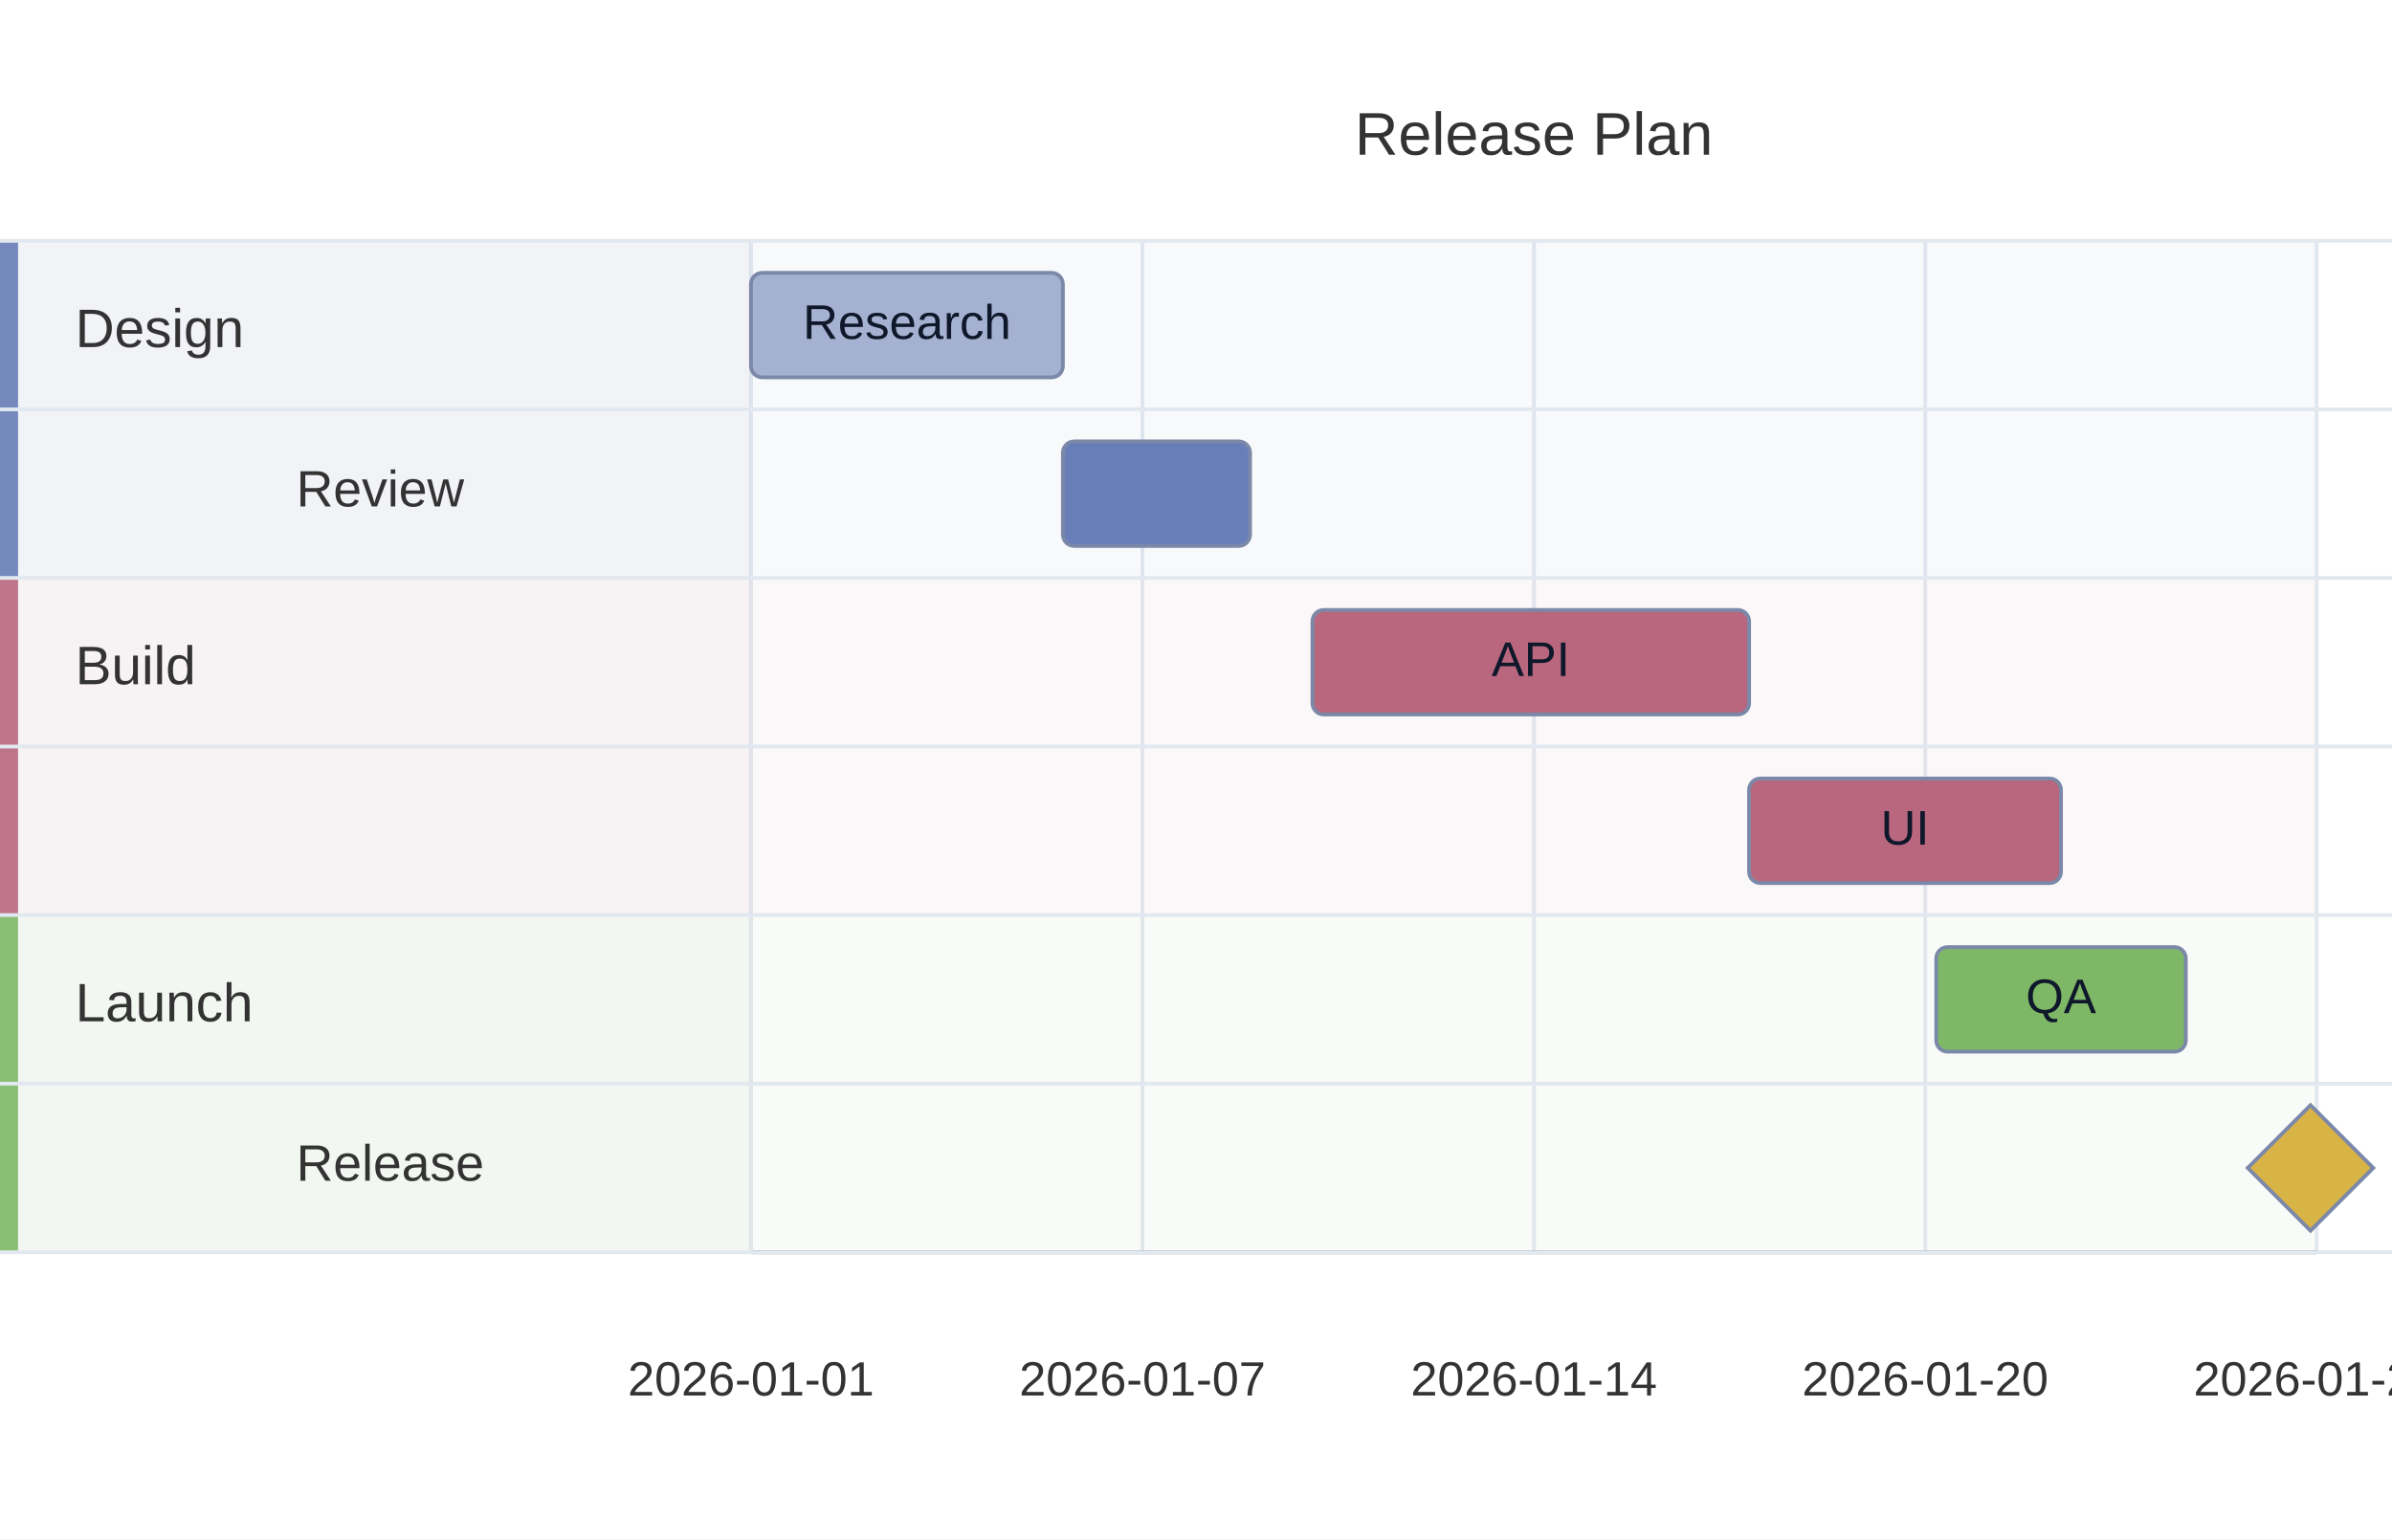
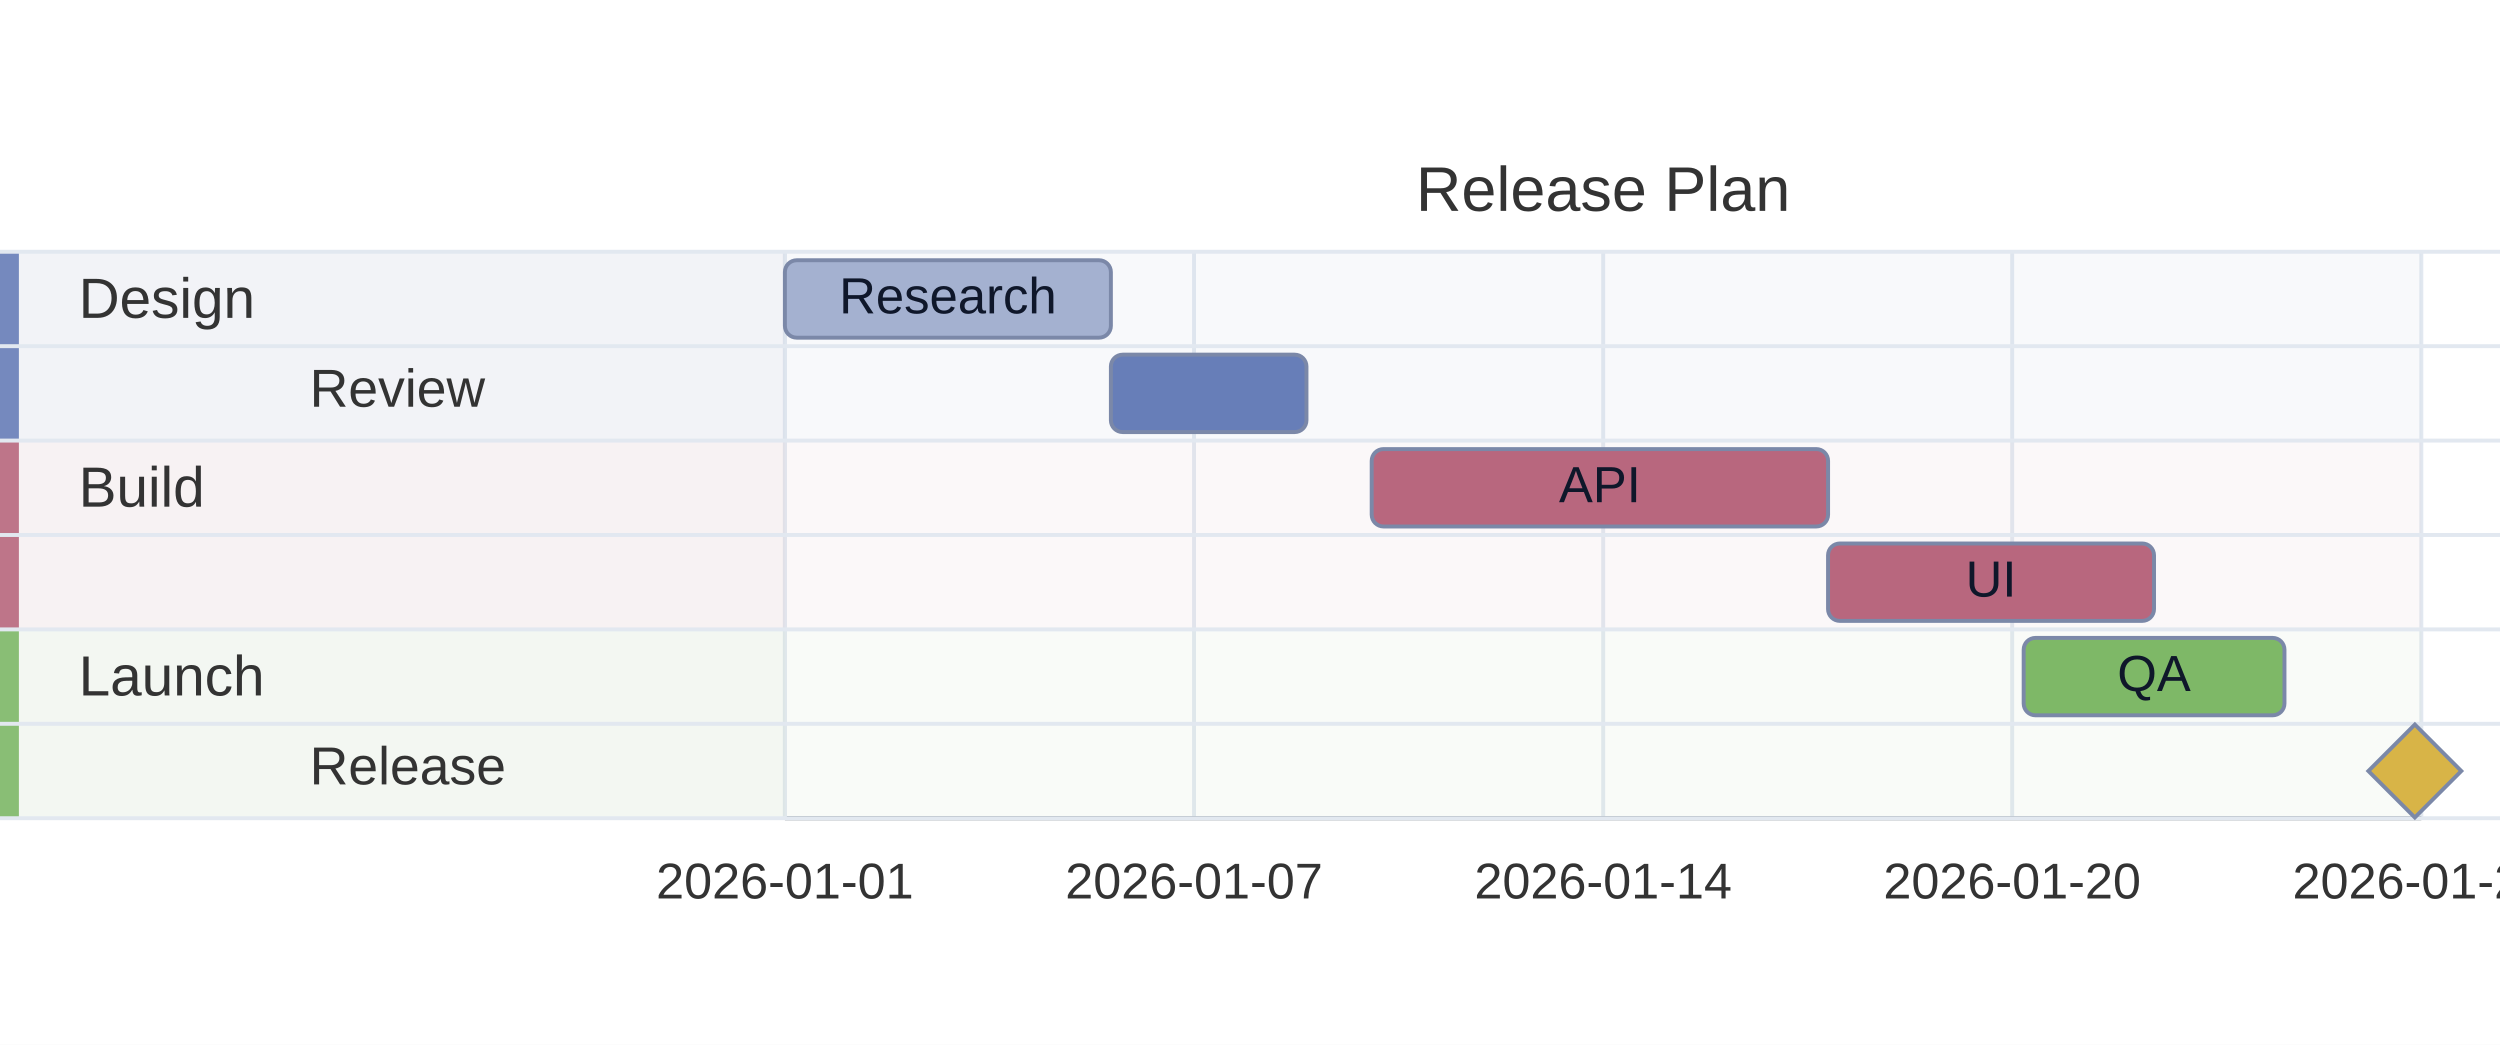
- <svg xmlns="http://www.w3.org/2000/svg" width="635.53" height="409.12" viewBox="0 0 635.53 409.12">
-   <rect x="0" y="0" width="635.53" height="409.12" fill="#FFFFFF" />
+ <svg xmlns="http://www.w3.org/2000/svg" width="635.53" height="265.6" viewBox="0 0 635.53 265.6">
+   <rect x="0" y="0" width="635.53" height="265.6" fill="#FFFFFF" />
  <defs>
    <marker id="arrow-0" viewBox="0 0 10 10" refX="5" refY="5" markerUnits="userSpaceOnUse" markerWidth="8" markerHeight="8" orient="auto">
      <path d="M 0 0 L 10 5 L 0 10 z" fill="#2F3B4D" stroke="#2F3B4D" stroke-width="1" stroke-dasharray="1,0" />
    </marker>
    <marker id="arrow-start-0" viewBox="0 0 10 10" refX="4.5" refY="5" markerUnits="userSpaceOnUse" markerWidth="8" markerHeight="8" orient="auto">
      <path d="M 0 5 L 10 10 L 10 0 z" fill="#2F3B4D" stroke="#2F3B4D" stroke-width="1" stroke-dasharray="1,0" />
    </marker>
  </defs>
-   <text x="407.53" y="41.12" text-anchor="middle" font-family="'trebuchet ms', verdana, arial, sans-serif" font-size="16" fill="#333333">
+   <text x="407.53" y="53.60" text-anchor="middle" font-family="'trebuchet ms', verdana, arial, sans-serif" font-size="16" fill="#333333">
    <tspan x="407.53" dy="0.00">Release Plan</tspan>
  </text>
-   <line x1="199.53" y1="64.00" x2="199.53" y2="332.80" stroke="#E2E8F0" stroke-width="1" />
-   <text x="199.53" y="370.88" text-anchor="middle" font-family="'trebuchet ms', verdana, arial, sans-serif" font-size="12.8" fill="#333">2026-01-01</text>
-   <line x1="303.54" y1="64.00" x2="303.54" y2="332.80" stroke="#E2E8F0" stroke-width="1" />
-   <text x="303.54" y="370.88" text-anchor="middle" font-family="'trebuchet ms', verdana, arial, sans-serif" font-size="12.8" fill="#333">2026-01-07</text>
-   <line x1="407.55" y1="64.00" x2="407.55" y2="332.80" stroke="#E2E8F0" stroke-width="1" />
-   <text x="407.55" y="370.88" text-anchor="middle" font-family="'trebuchet ms', verdana, arial, sans-serif" font-size="12.8" fill="#333">2026-01-14</text>
-   <line x1="511.52" y1="64.00" x2="511.52" y2="332.80" stroke="#E2E8F0" stroke-width="1" />
-   <text x="511.52" y="370.88" text-anchor="middle" font-family="'trebuchet ms', verdana, arial, sans-serif" font-size="12.8" fill="#333">2026-01-20</text>
-   <line x1="615.53" y1="64.00" x2="615.53" y2="332.80" stroke="#E2E8F0" stroke-width="1" />
-   <text x="615.53" y="370.88" text-anchor="middle" font-family="'trebuchet ms', verdana, arial, sans-serif" font-size="12.8" fill="#333">2026-01-26</text>
-   <line x1="199.53" y1="332.80" x2="615.53" y2="332.80" stroke="#2F3B4D" stroke-width="1" />
-   <line x1="199.53" y1="64.00" x2="199.53" y2="332.80" stroke="#E2E8F0" stroke-width="1" />
-   <rect x="0.00" y="64.00" width="199.53" height="89.60" fill="hsl(222.667, 24.899%, 81.271%)" fill-opacity="0.22" stroke="none" />
-   <rect x="199.53" y="64.00" width="416.00" height="89.60" fill="hsl(222.667, 24.899%, 81.271%)" fill-opacity="0.12" stroke="none" />
-   <rect x="0.00" y="64.00" width="4.80" height="89.60" fill="hsl(222.667, 36.329%, 56.235%)" fill-opacity="0.9" stroke="none" />
-   <text x="20.00" y="92.24" text-anchor="start" font-family="'trebuchet ms', verdana, arial, sans-serif" font-size="14.4" fill="#333333">
+   <line x1="199.53" y1="64.00" x2="199.53" y2="208.00" stroke="#E2E8F0" stroke-width="1" />
+   <text x="199.53" y="228.40" text-anchor="middle" font-family="'trebuchet ms', verdana, arial, sans-serif" font-size="12.8" fill="#333">2026-01-01</text>
+   <line x1="303.54" y1="64.00" x2="303.54" y2="208.00" stroke="#E2E8F0" stroke-width="1" />
+   <text x="303.54" y="228.40" text-anchor="middle" font-family="'trebuchet ms', verdana, arial, sans-serif" font-size="12.8" fill="#333">2026-01-07</text>
+   <line x1="407.55" y1="64.00" x2="407.55" y2="208.00" stroke="#E2E8F0" stroke-width="1" />
+   <text x="407.55" y="228.40" text-anchor="middle" font-family="'trebuchet ms', verdana, arial, sans-serif" font-size="12.8" fill="#333">2026-01-14</text>
+   <line x1="511.52" y1="64.00" x2="511.52" y2="208.00" stroke="#E2E8F0" stroke-width="1" />
+   <text x="511.52" y="228.40" text-anchor="middle" font-family="'trebuchet ms', verdana, arial, sans-serif" font-size="12.8" fill="#333">2026-01-20</text>
+   <line x1="615.53" y1="64.00" x2="615.53" y2="208.00" stroke="#E2E8F0" stroke-width="1" />
+   <text x="615.53" y="228.40" text-anchor="middle" font-family="'trebuchet ms', verdana, arial, sans-serif" font-size="12.8" fill="#333">2026-01-26</text>
+   <line x1="199.53" y1="208.00" x2="615.53" y2="208.00" stroke="#2F3B4D" stroke-width="1" />
+   <line x1="199.53" y1="64.00" x2="199.53" y2="208.00" stroke="#E2E8F0" stroke-width="1" />
+   <rect x="0.00" y="64.00" width="199.53" height="48.00" fill="hsl(222.667, 24.899%, 81.271%)" fill-opacity="0.22" stroke="none" />
+   <rect x="199.53" y="64.00" width="416.00" height="48.00" fill="hsl(222.667, 24.899%, 81.271%)" fill-opacity="0.12" stroke="none" />
+   <rect x="0.00" y="64.00" width="4.80" height="48.00" fill="hsl(222.667, 36.329%, 56.235%)" fill-opacity="0.9" stroke="none" />
+   <text x="20.00" y="80.80" text-anchor="start" font-family="'trebuchet ms', verdana, arial, sans-serif" font-size="14.4" fill="#333333">
    <tspan x="20.00" dy="0.00">Design</tspan>
  </text>
-   <rect x="0.00" y="153.60" width="199.53" height="89.60" fill="hsl(342.667, 24.899%, 81.271%)" fill-opacity="0.22" stroke="none" />
-   <rect x="199.53" y="153.60" width="416.00" height="89.60" fill="hsl(342.667, 24.899%, 81.271%)" fill-opacity="0.12" stroke="none" />
-   <rect x="0.00" y="153.60" width="4.80" height="89.60" fill="hsl(342.667, 36.329%, 56.235%)" fill-opacity="0.9" stroke="none" />
-   <text x="20.00" y="181.84" text-anchor="start" font-family="'trebuchet ms', verdana, arial, sans-serif" font-size="14.4" fill="#333333">
+   <rect x="0.00" y="112.00" width="199.53" height="48.00" fill="hsl(342.667, 24.899%, 81.271%)" fill-opacity="0.22" stroke="none" />
+   <rect x="199.53" y="112.00" width="416.00" height="48.00" fill="hsl(342.667, 24.899%, 81.271%)" fill-opacity="0.12" stroke="none" />
+   <rect x="0.00" y="112.00" width="4.80" height="48.00" fill="hsl(342.667, 36.329%, 56.235%)" fill-opacity="0.9" stroke="none" />
+   <text x="20.00" y="128.80" text-anchor="start" font-family="'trebuchet ms', verdana, arial, sans-serif" font-size="14.4" fill="#333333">
    <tspan x="20.00" dy="0.00">Build</tspan>
  </text>
-   <rect x="0.00" y="243.20" width="199.53" height="89.60" fill="hsl(102.667, 24.899%, 81.271%)" fill-opacity="0.22" stroke="none" />
-   <rect x="199.53" y="243.20" width="416.00" height="89.60" fill="hsl(102.667, 24.899%, 81.271%)" fill-opacity="0.12" stroke="none" />
-   <rect x="0.00" y="243.20" width="4.80" height="89.60" fill="hsl(102.667, 36.329%, 56.235%)" fill-opacity="0.9" stroke="none" />
-   <text x="20.00" y="271.44" text-anchor="start" font-family="'trebuchet ms', verdana, arial, sans-serif" font-size="14.4" fill="#333333">
+   <rect x="0.00" y="160.00" width="199.53" height="48.00" fill="hsl(102.667, 24.899%, 81.271%)" fill-opacity="0.22" stroke="none" />
+   <rect x="199.53" y="160.00" width="416.00" height="48.00" fill="hsl(102.667, 24.899%, 81.271%)" fill-opacity="0.12" stroke="none" />
+   <rect x="0.00" y="160.00" width="4.80" height="48.00" fill="hsl(102.667, 36.329%, 56.235%)" fill-opacity="0.9" stroke="none" />
+   <text x="20.00" y="176.80" text-anchor="start" font-family="'trebuchet ms', verdana, arial, sans-serif" font-size="14.4" fill="#333333">
    <tspan x="20.00" dy="0.00">Launch</tspan>
  </text>
  <line x1="0.00" y1="64.00" x2="635.53" y2="64.00" stroke="#E2E8F0" stroke-width="1" />
-   <line x1="0.00" y1="108.80" x2="635.53" y2="108.80" stroke="#E2E8F0" stroke-width="1" />
-   <line x1="0.00" y1="153.60" x2="635.53" y2="153.60" stroke="#E2E8F0" stroke-width="1" />
-   <line x1="0.00" y1="198.40" x2="635.53" y2="198.40" stroke="#E2E8F0" stroke-width="1" />
-   <line x1="0.00" y1="243.20" x2="635.53" y2="243.20" stroke="#E2E8F0" stroke-width="1" />
-   <line x1="0.00" y1="288.00" x2="635.53" y2="288.00" stroke="#E2E8F0" stroke-width="1" />
-   <line x1="0.00" y1="332.80" x2="635.53" y2="332.80" stroke="#E2E8F0" stroke-width="1" />
-   <rect x="199.53" y="72.51" width="82.87" height="27.78" rx="3" fill="hsl(222.667, 31.899%, 72.871%)" stroke="#7B88A8" stroke-width="1" />
-   <text x="240.97" y="86.40" text-anchor="middle" dominant-baseline="middle" font-family="'trebuchet ms', verdana, arial, sans-serif" font-size="12.92" fill="#0F172A">Research</text>
-   <rect x="282.40" y="117.31" width="49.72" height="27.78" rx="3" fill="hsl(222.667, 36.329%, 56.235%)" stroke="#7B88A8" stroke-width="1" />
-   <text x="78.73" y="134.60" text-anchor="start" font-family="'trebuchet ms', verdana, arial, sans-serif" font-size="13.6" fill="#333333">
+   <line x1="0.00" y1="88.00" x2="635.53" y2="88.00" stroke="#E2E8F0" stroke-width="1" />
+   <line x1="0.00" y1="112.00" x2="635.53" y2="112.00" stroke="#E2E8F0" stroke-width="1" />
+   <line x1="0.00" y1="136.00" x2="635.53" y2="136.00" stroke="#E2E8F0" stroke-width="1" />
+   <line x1="0.00" y1="160.00" x2="635.53" y2="160.00" stroke="#E2E8F0" stroke-width="1" />
+   <line x1="0.00" y1="184.00" x2="635.53" y2="184.00" stroke="#E2E8F0" stroke-width="1" />
+   <line x1="0.00" y1="208.00" x2="635.53" y2="208.00" stroke="#E2E8F0" stroke-width="1" />
+   <rect x="199.53" y="66.16" width="82.87" height="19.68" rx="3" fill="hsl(222.667, 31.899%, 72.871%)" stroke="#7B88A8" stroke-width="1" />
+   <text x="240.97" y="76.00" text-anchor="middle" dominant-baseline="middle" font-family="'trebuchet ms', verdana, arial, sans-serif" font-size="12.92" fill="#0F172A">Research</text>
+   <rect x="282.40" y="90.16" width="49.72" height="19.68" rx="3" fill="hsl(222.667, 36.329%, 56.235%)" stroke="#7B88A8" stroke-width="1" />
+   <text x="78.73" y="103.40" text-anchor="start" font-family="'trebuchet ms', verdana, arial, sans-serif" font-size="13.6" fill="#333333">
    <tspan x="78.73" dy="0.00">Review</tspan>
  </text>
-   <rect x="348.70" y="162.11" width="116.02" height="27.78" rx="3" fill="hsl(342.667, 36.329%, 56.235%)" stroke="#7B88A8" stroke-width="1" />
-   <text x="406.71" y="176.00" text-anchor="middle" dominant-baseline="middle" font-family="'trebuchet ms', verdana, arial, sans-serif" font-size="12.92" fill="#0F172A">API</text>
-   <rect x="464.71" y="206.91" width="82.87" height="27.78" rx="3" fill="hsl(342.667, 36.329%, 56.235%)" stroke="#7B88A8" stroke-width="1" />
-   <text x="506.15" y="220.80" text-anchor="middle" dominant-baseline="middle" font-family="'trebuchet ms', verdana, arial, sans-serif" font-size="12.92" fill="#0F172A">UI</text>
-   <rect x="514.44" y="251.71" width="66.30" height="27.78" rx="3" fill="hsl(102.667, 36.329%, 56.235%)" stroke="#7B88A8" stroke-width="1" />
-   <text x="547.58" y="265.60" text-anchor="middle" dominant-baseline="middle" font-family="'trebuchet ms', verdana, arial, sans-serif" font-size="12.92" fill="#0F172A">QA</text>
-   <polygon points="613.88,293.73 630.55,310.40 613.88,327.07 597.21,310.40" fill="hsl(45, 65%, 56.235%)" stroke="#7B88A8" stroke-width="1" />
-   <text x="78.73" y="313.80" text-anchor="start" font-family="'trebuchet ms', verdana, arial, sans-serif" font-size="13.6" fill="#333333">
+   <rect x="348.70" y="114.16" width="116.02" height="19.68" rx="3" fill="hsl(342.667, 36.329%, 56.235%)" stroke="#7B88A8" stroke-width="1" />
+   <text x="406.71" y="124.00" text-anchor="middle" dominant-baseline="middle" font-family="'trebuchet ms', verdana, arial, sans-serif" font-size="12.92" fill="#0F172A">API</text>
+   <rect x="464.71" y="138.16" width="82.87" height="19.68" rx="3" fill="hsl(342.667, 36.329%, 56.235%)" stroke="#7B88A8" stroke-width="1" />
+   <text x="506.15" y="148.00" text-anchor="middle" dominant-baseline="middle" font-family="'trebuchet ms', verdana, arial, sans-serif" font-size="12.92" fill="#0F172A">UI</text>
+   <rect x="514.44" y="162.16" width="66.30" height="19.68" rx="3" fill="hsl(102.667, 36.329%, 56.235%)" stroke="#7B88A8" stroke-width="1" />
+   <text x="547.58" y="172.00" text-anchor="middle" dominant-baseline="middle" font-family="'trebuchet ms', verdana, arial, sans-serif" font-size="12.92" fill="#0F172A">QA</text>
+   <polygon points="613.88,184.19 625.69,196.00 613.88,207.81 602.07,196.00" fill="hsl(45, 65%, 56.235%)" stroke="#7B88A8" stroke-width="1" />
+   <text x="78.73" y="199.40" text-anchor="start" font-family="'trebuchet ms', verdana, arial, sans-serif" font-size="13.6" fill="#333333">
    <tspan x="78.73" dy="0.00">Release</tspan>
  </text>
</svg>
